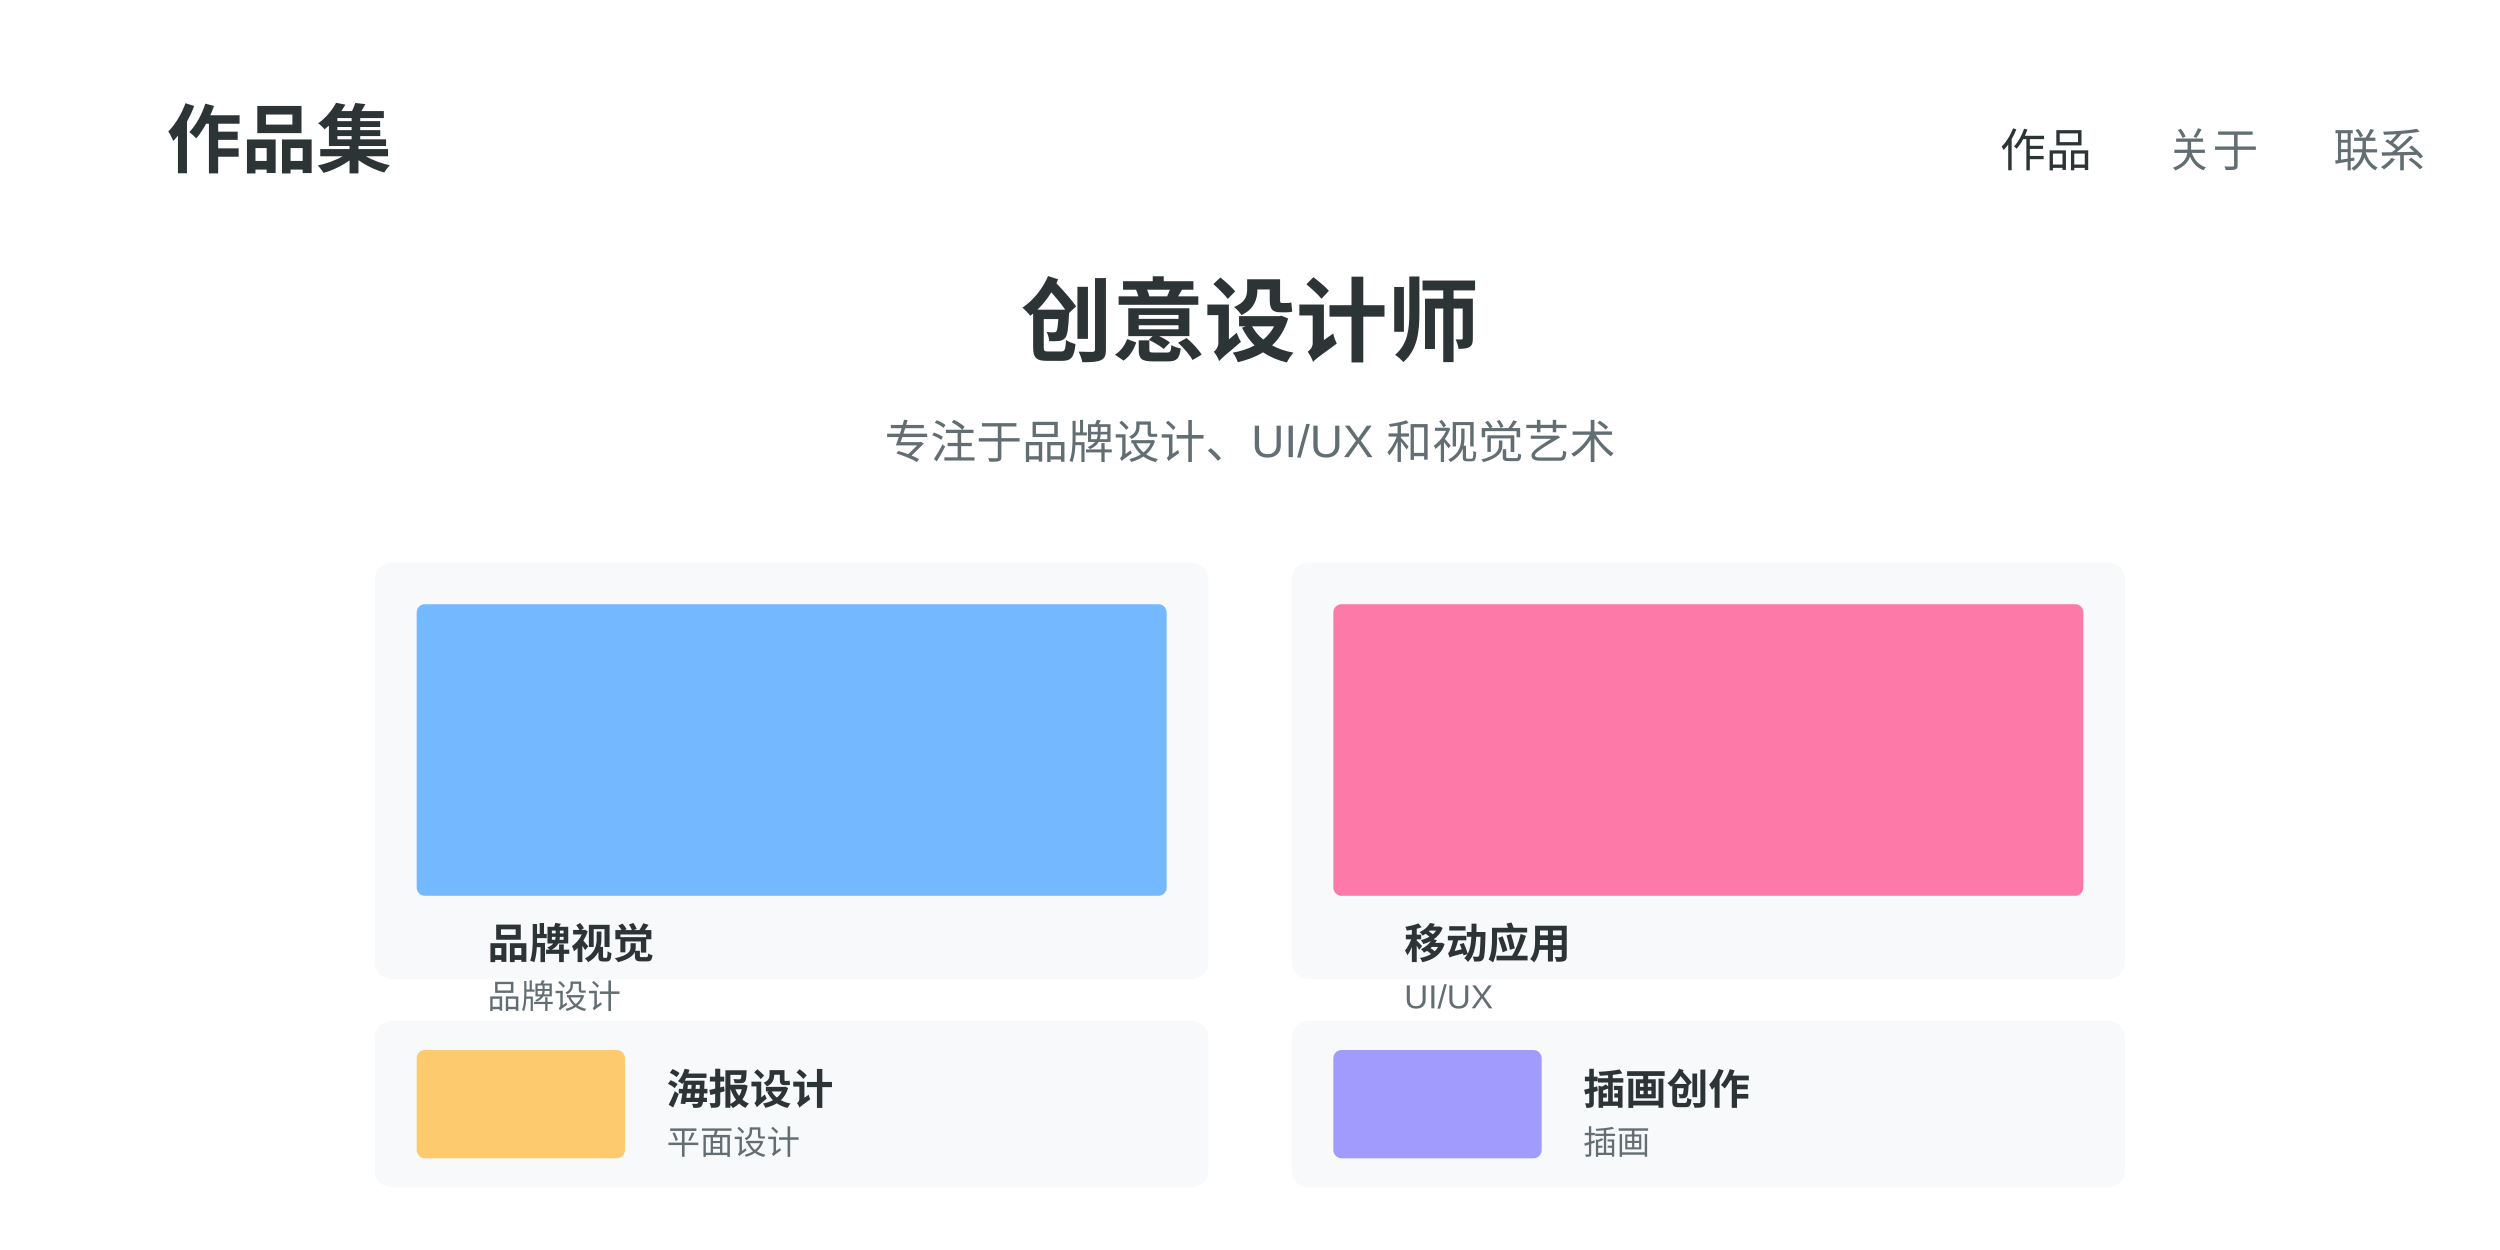
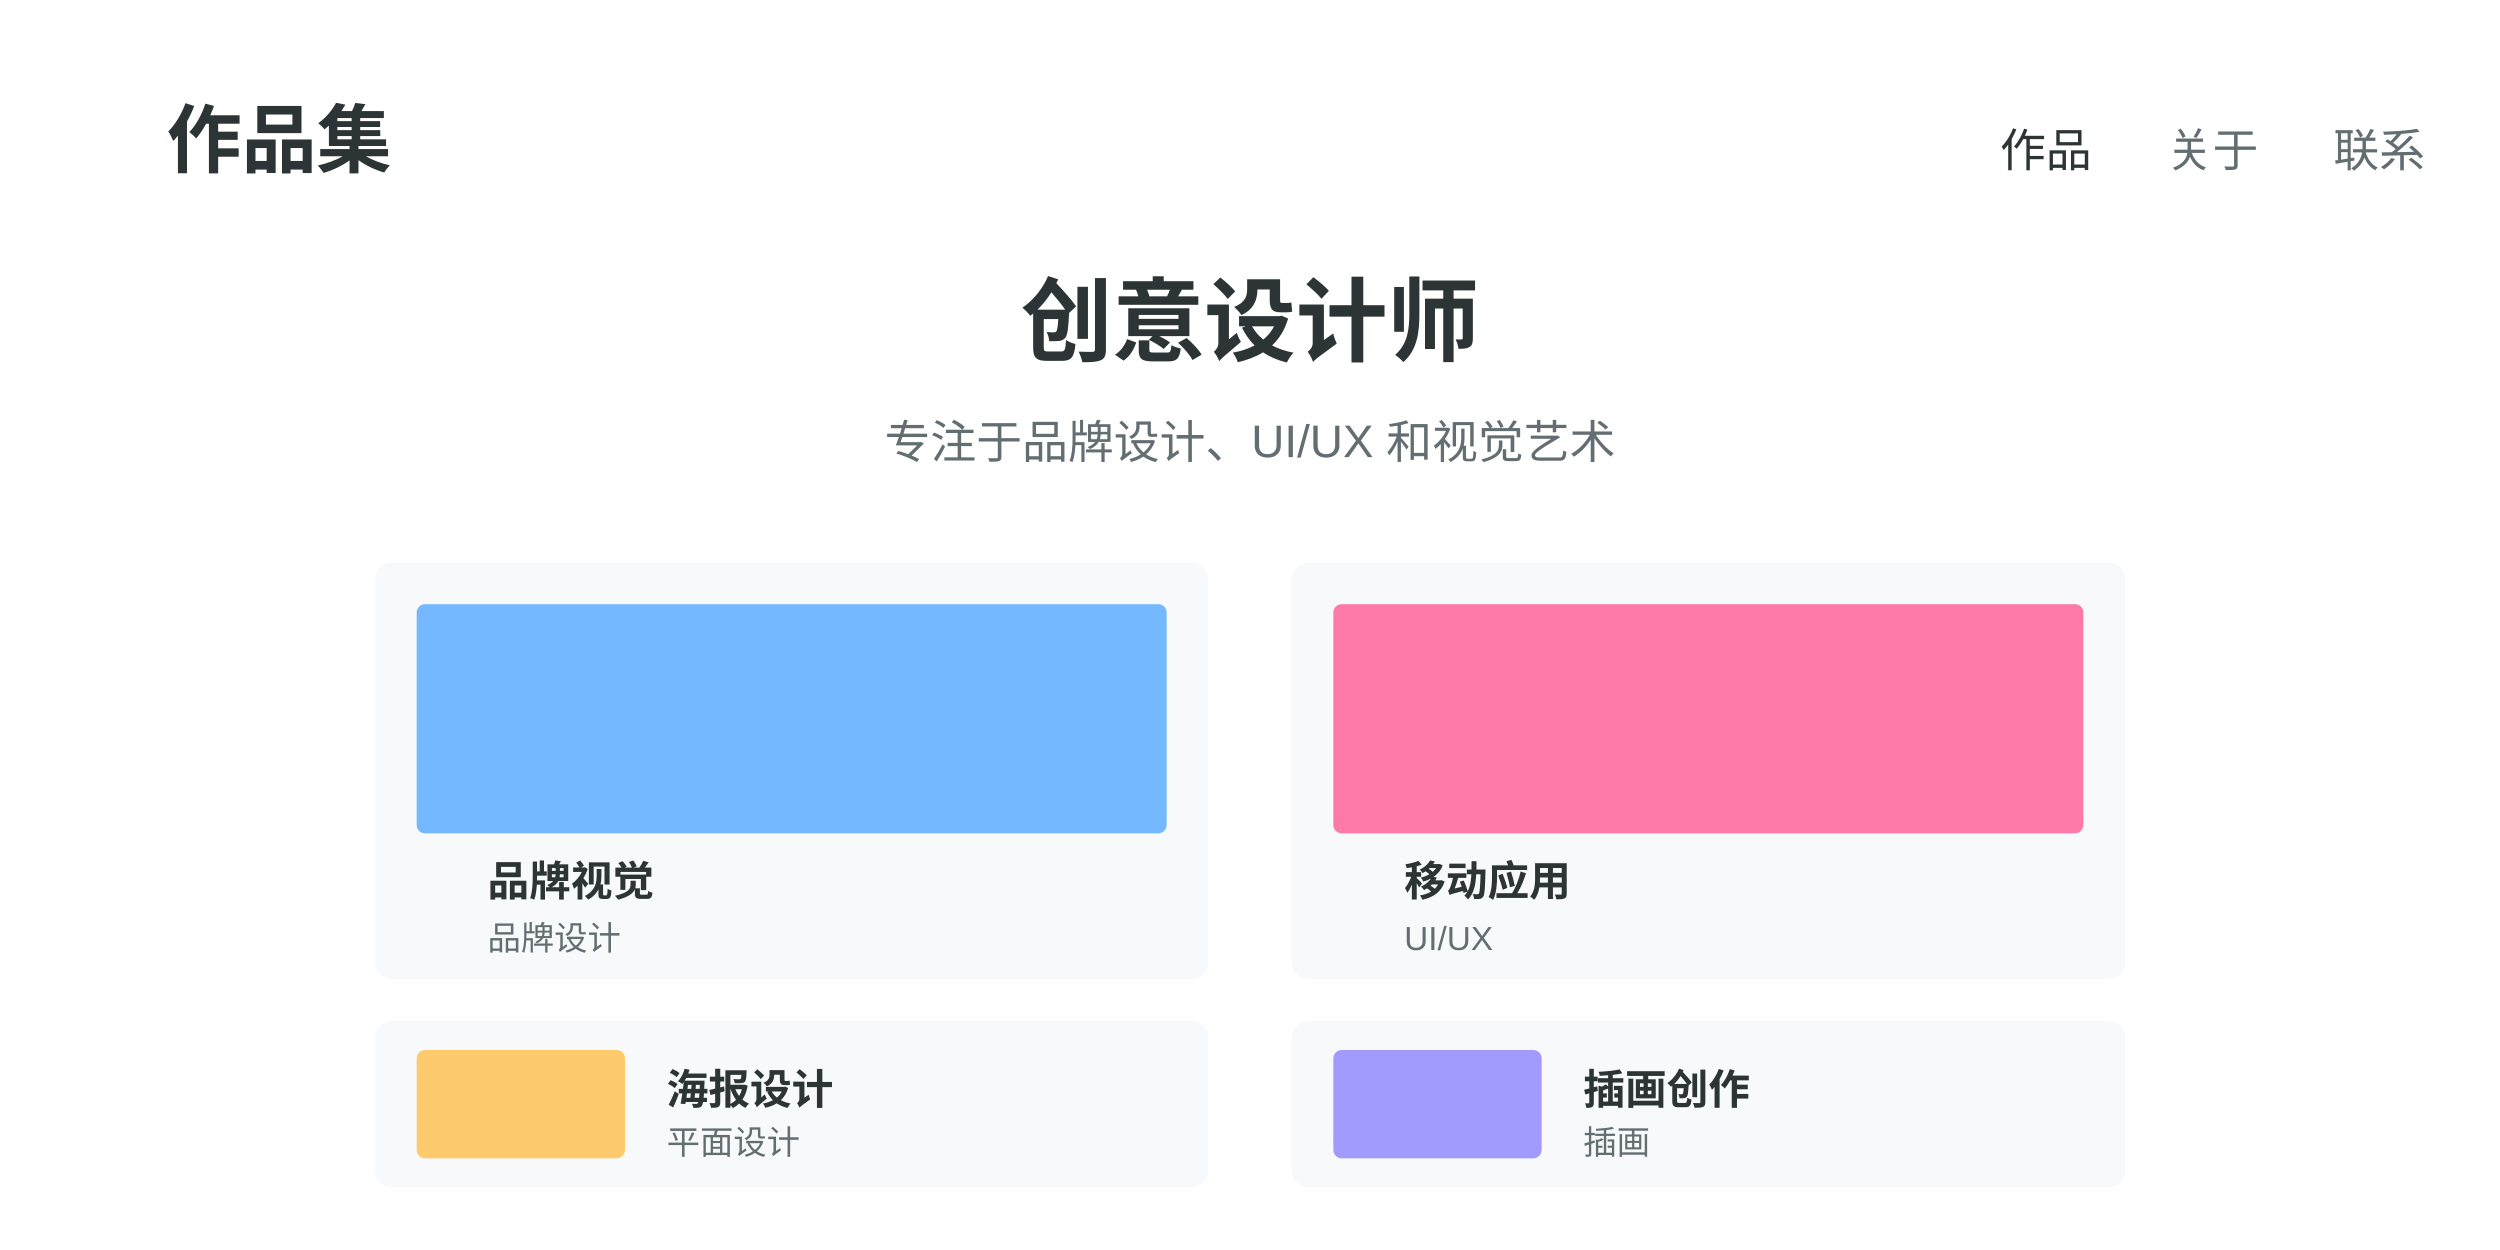
<svg xmlns="http://www.w3.org/2000/svg" viewBox="0 0 600 300">
  <rect id="background" class="background" width="600" height="300" fill="#ffffff" />
  <text id="logo" class="text" x="40" y="40" font-family="Helvetica, Arial, sans-serif" font-size="18" font-weight="bold" fill="#2d3436" data-fixed-color="black">作品集</text>
  <text id="nav-work" class="text" x="480" y="40" font-family="Arial, sans-serif" font-size="11" fill="#2d3436" data-fixed-color="black">作品</text>
  <text id="nav-about" class="text" x="520" y="40" font-family="Arial, sans-serif" font-size="11" fill="#636e72" data-fixed-color="black">关于</text>
  <text id="nav-contact" class="text" x="560" y="40" font-family="Arial, sans-serif" font-size="11" fill="#636e72" data-fixed-color="black">联系</text>
  <text id="headline" class="text" x="300" y="85" text-anchor="middle" font-family="Georgia, serif" font-size="22" font-weight="bold" fill="#2d3436" data-fixed-color="black">创意设计师</text>
  <text id="subheadline" class="text" x="300" y="110" text-anchor="middle" font-family="Arial, sans-serif" font-size="11" fill="#636e72" data-fixed-color="black">专注于品牌设计、UI/UX 和视觉艺术</text>
  <rect id="work-1" class="secondary" x="90" y="135" width="200" height="100" rx="4" fill="#f8f9fa" />
-   <rect id="work-1-img" class="primary" x="100" y="145" width="180" height="70" rx="2" fill="#74b9ff" />
-   <text id="work-1-title" class="text" x="117" y="230" font-family="Arial, sans-serif" font-size="10" font-weight="bold" fill="#2d3436" data-fixed-color="black">品牌视觉</text>
-   <text id="work-1-cat" class="text" x="117" y="242" font-family="Arial, sans-serif" font-size="8" fill="#636e72" data-fixed-color="black">品牌设计</text>
+   <rect id="work-1-img" class="primary" x="100" y="145" width="180" height="55" rx="2" fill="#74b9ff" />
+   <text id="work-1-title" class="text" x="117" y="215" font-family="Arial, sans-serif" font-size="10" font-weight="bold" fill="#2d3436" data-fixed-color="black">品牌视觉</text>
+   <text id="work-1-cat" class="text" x="117" y="228" font-family="Arial, sans-serif" font-size="8" fill="#636e72" data-fixed-color="black">品牌设计</text>
  <rect id="work-2" class="secondary" x="310" y="135" width="200" height="100" rx="4" fill="#f8f9fa" />
-   <rect id="work-2-img" class="accent" x="320" y="145" width="180" height="70" rx="2" fill="#fd79a8" />
-   <text id="work-2-title" class="text" x="337" y="230" font-family="Arial, sans-serif" font-size="10" font-weight="bold" fill="#2d3436" data-fixed-color="black">移动应用</text>
-   <text id="work-2-cat" class="text" x="337" y="242" font-family="Arial, sans-serif" font-size="8" fill="#636e72" data-fixed-color="black">UI/UX</text>
+   <rect id="work-2-img" class="accent" x="320" y="145" width="180" height="55" rx="2" fill="#fd79a8" />
+   <text id="work-2-title" class="text" x="337" y="215" font-family="Arial, sans-serif" font-size="10" font-weight="bold" fill="#2d3436" data-fixed-color="black">移动应用</text>
+   <text id="work-2-cat" class="text" x="337" y="228" font-family="Arial, sans-serif" font-size="8" fill="#636e72" data-fixed-color="black">UI/UX</text>
  <rect id="work-3" class="secondary" x="90" y="245" width="200" height="40" rx="4" fill="#f8f9fa" />
  <rect id="work-3-img" class="accent" x="100" y="252" width="50" height="26" rx="2" fill="#fdcb6e" />
  <text id="work-3-title" class="text" x="160" y="265" font-family="Arial, sans-serif" font-size="10" font-weight="bold" fill="#2d3436" data-fixed-color="black">海报设计</text>
  <text id="work-3-cat" class="text" x="160" y="277" font-family="Arial, sans-serif" font-size="8" fill="#636e72" data-fixed-color="black">平面设计</text>
  <rect id="work-4" class="secondary" x="310" y="245" width="200" height="40" rx="4" fill="#f8f9fa" />
  <rect id="work-4-img" class="primary" x="320" y="252" width="50" height="26" rx="2" fill="#a29bfe" />
  <text id="work-4-title" class="text" x="380" y="265" font-family="Arial, sans-serif" font-size="10" font-weight="bold" fill="#2d3436" data-fixed-color="black">插画创作</text>
  <text id="work-4-cat" class="text" x="380" y="277" font-family="Arial, sans-serif" font-size="8" fill="#636e72" data-fixed-color="black">插画</text>
</svg>
